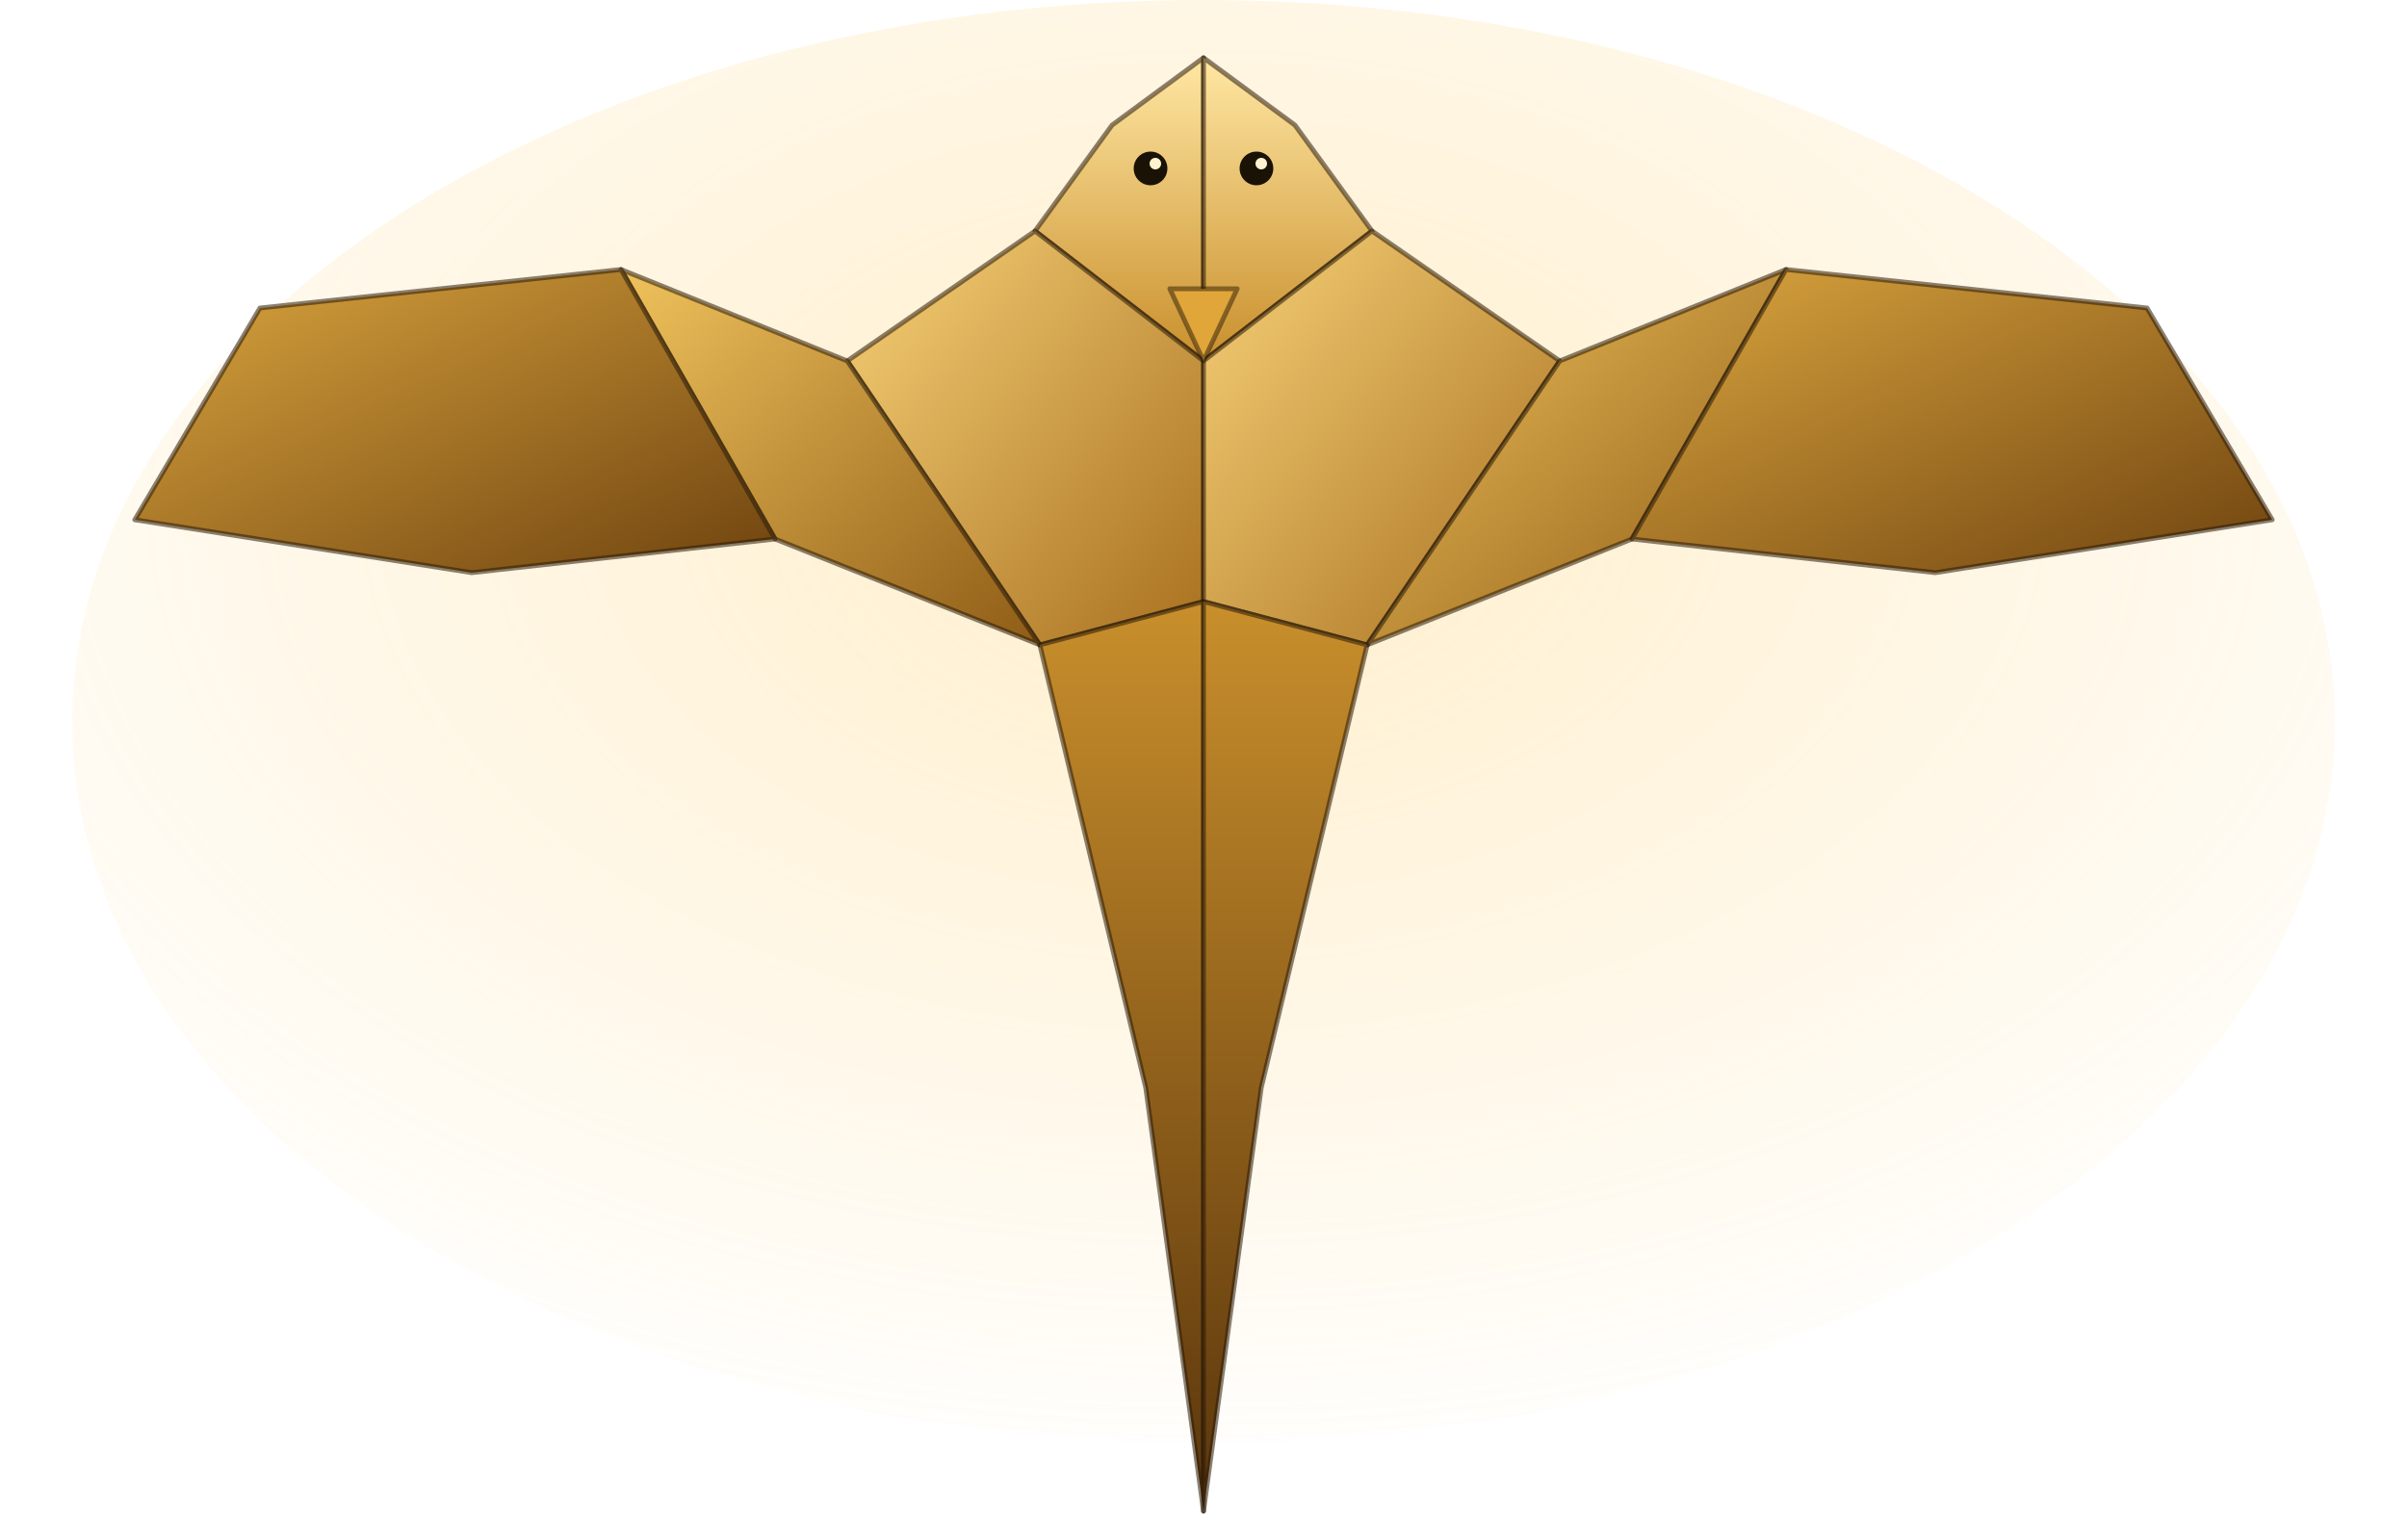
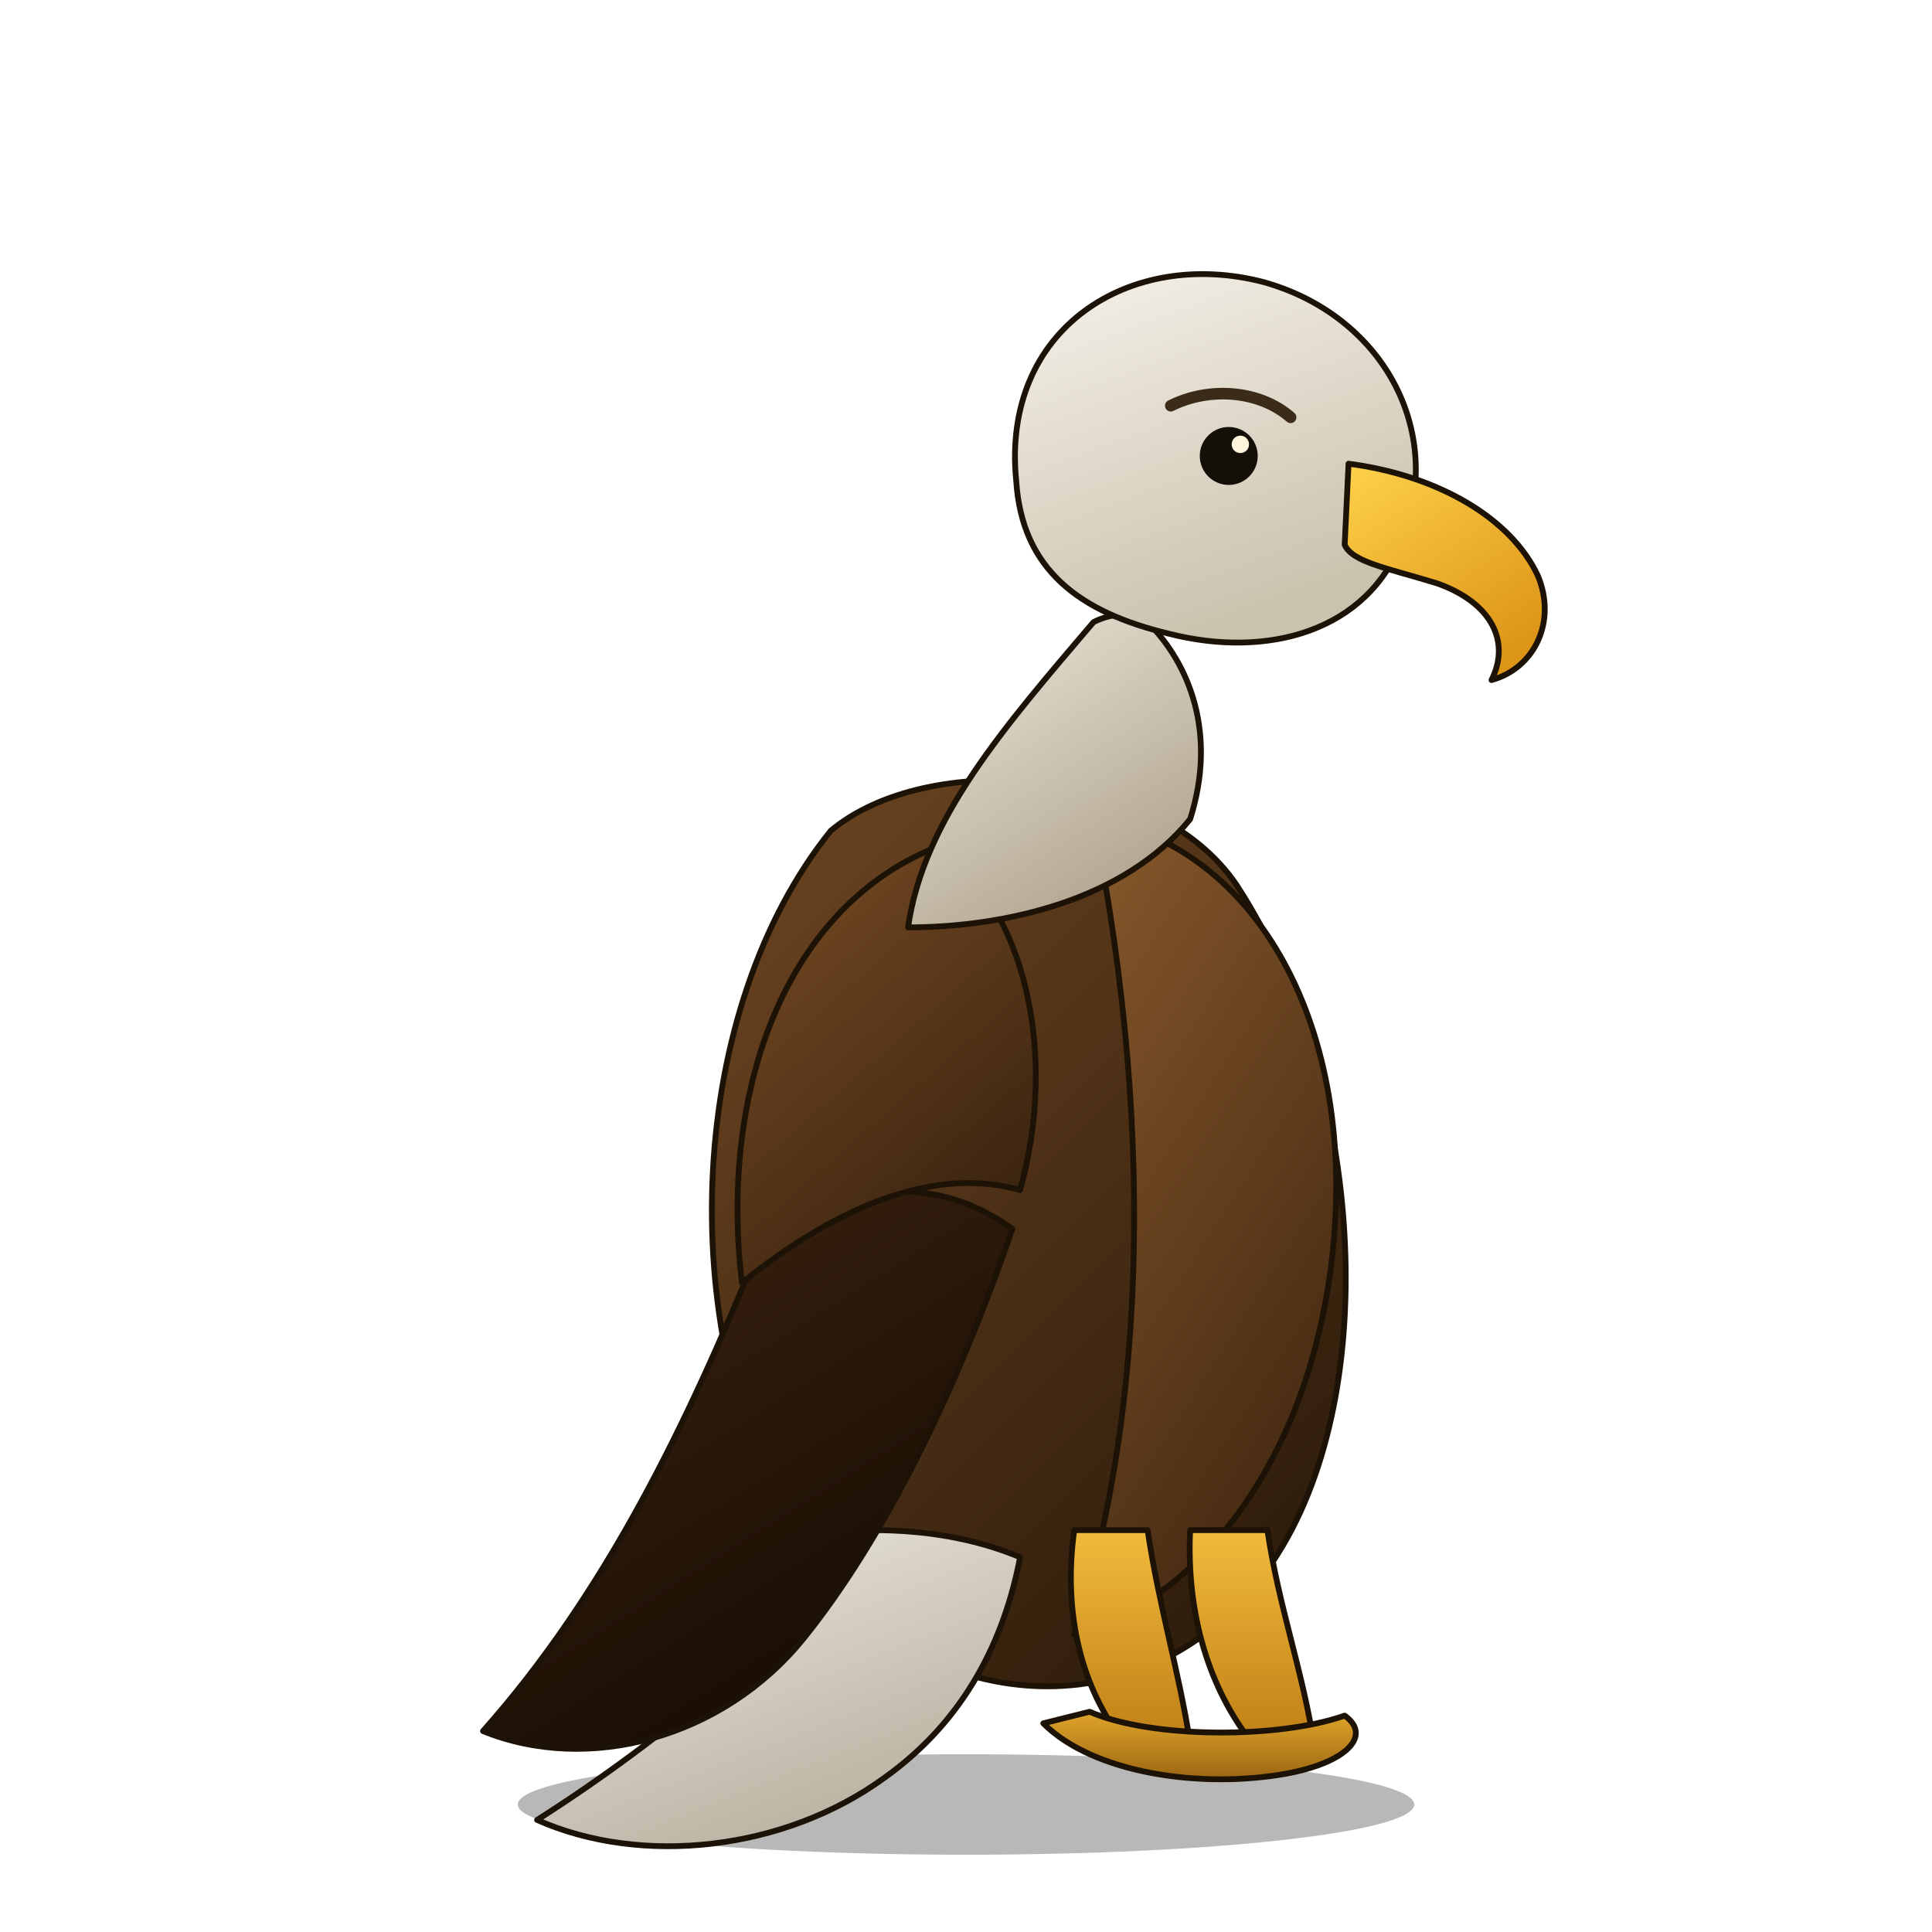
- <svg xmlns="http://www.w3.org/2000/svg" viewBox="0 0 1000 640" width="1000" height="640" role="img" aria-label="Eagle">
+ <svg xmlns="http://www.w3.org/2000/svg" viewBox="0 0 1000 1000" width="1000" height="1000" role="img" aria-label="Đại bàng đang đậu">
  <defs>
-     <linearGradient id="f1" x1="0" y1="0" x2="0" y2="1">
-       <stop offset="0" stop-color="#ffe7a3" />
-       <stop offset="1" stop-color="#c98f2c" />
+     <linearGradient id="gHead" x1="0" y1="0" x2="0.4" y2="1">
+       <stop offset="0" stop-color="#f6f2ea" />
+       <stop offset="1" stop-color="#cbc2ae" />
    </linearGradient>
-     <linearGradient id="f2" x1="0" y1="0" x2="1" y2="1">
-       <stop offset="0" stop-color="#f7d178" />
-       <stop offset="1" stop-color="#a8701f" />
+     <linearGradient id="gBeak" x1="0" y1="0" x2="0.6" y2="1">
+       <stop offset="0" stop-color="#ffd24a" />
+       <stop offset="1" stop-color="#dd9518" />
    </linearGradient>
-     <linearGradient id="f3" x1="0" y1="0" x2="1" y2="1">
-       <stop offset="0" stop-color="#efc25c" />
-       <stop offset="1" stop-color="#8f5c16" />
+     <linearGradient id="gNeck" x1="0" y1="0" x2="0.6" y2="1">
+       <stop offset="0" stop-color="#efeade" />
+       <stop offset="1" stop-color="#b0a58f" />
    </linearGradient>
-     <linearGradient id="f4" x1="0" y1="0" x2="1" y2="1">
-       <stop offset="0" stop-color="#dba63f" />
-       <stop offset="1" stop-color="#6f430f" />
+     <linearGradient id="gChest" x1="0" y1="0" x2="0.5" y2="1">
+       <stop offset="0" stop-color="#8a5a2c" />
+       <stop offset="1" stop-color="#452a12" />
    </linearGradient>
-     <linearGradient id="f5" x1="0" y1="0" x2="0" y2="1">
-       <stop offset="0" stop-color="#c98f2c" />
-       <stop offset="1" stop-color="#5a350c" />
+     <linearGradient id="gBody" x1="0" y1="0" x2="0.7" y2="1">
+       <stop offset="0" stop-color="#6e4622" />
+       <stop offset="1" stop-color="#2f1d0b" />
    </linearGradient>
-     <radialGradient id="glow" cx="50%" cy="35%" r="70%">
-       <stop offset="0" stop-color="#ffcf6b" stop-opacity="0.35" />
-       <stop offset="1" stop-color="#ffcf6b" stop-opacity="0" />
-     </radialGradient>
+     <linearGradient id="gTail" x1="0" y1="0" x2="0.6" y2="1">
+       <stop offset="0" stop-color="#f0ece2" />
+       <stop offset="1" stop-color="#b8b0a0" />
+     </linearGradient>
+     <linearGradient id="gWingLow" x1="0" y1="0" x2="0.6" y2="1">
+       <stop offset="0" stop-color="#402511" />
+       <stop offset="1" stop-color="#150b03" />
+     </linearGradient>
+     <linearGradient id="gWingUp" x1="0" y1="0" x2="0.6" y2="1">
+       <stop offset="0" stop-color="#7a4d24" />
+       <stop offset="1" stop-color="#3b2410" />
+     </linearGradient>
+     <linearGradient id="gLeg" x1="0" y1="0" x2="0" y2="1">
+       <stop offset="0" stop-color="#f2bb3c" />
+       <stop offset="1" stop-color="#bf7f16" />
+     </linearGradient>
+     <linearGradient id="gTalon" x1="0" y1="0" x2="0" y2="1">
+       <stop offset="0" stop-color="#e0a52a" />
+       <stop offset="1" stop-color="#9c6612" />
+     </linearGradient>
  </defs>
-   <rect width="1000" height="640" fill="none" />
-   <ellipse cx="500" cy="300" rx="470" ry="300" fill="url(#glow)" />
-   <g stroke="#2a1a06" stroke-width="2" stroke-opacity="0.55" stroke-linejoin="round">
-     <polygon points="500,24 462,52 430,96 500,150" fill="url(#f1)" />
-     <polygon points="500,24 538,52 570,96 500,150" fill="url(#f1)" />
-     <polygon points="430,96 352,150 432,268 500,250 500,150" fill="url(#f2)" />
-     <polygon points="570,96 648,150 568,268 500,250 500,150" fill="url(#f2)" />
-     <polygon points="352,150 258,112 322,224 432,268" fill="url(#f3)" />
-     <polygon points="648,150 742,112 678,224 568,268" fill="url(#f3)" />
-     <polygon points="258,112 108,128 56,216 196,238 322,224" fill="url(#f4)" />
-     <polygon points="742,112 892,128 944,216 804,238 678,224" fill="url(#f4)" />
-     <polygon points="432,268 476,452 500,628 500,430 500,250" fill="url(#f5)" />
-     <polygon points="568,268 524,452 500,628 500,430 500,250" fill="url(#f5)" />
+   <ellipse cx="500" cy="934" rx="232" ry="26" fill="#000000" opacity="0.28" />
+   <g stroke="#1c1206" stroke-width="3" stroke-linejoin="round" stroke-linecap="round">
+     <path fill="url(#gBody)" d="M430 430 C356 522 348 686 410 794 C470 894 604 902 664 800 C716 712 704 556 640 458 C598 396 480 388 430 430 Z" />
+     <path fill="url(#gChest)" d="M566 424 C646 436 702 526 690 646 C680 748 626 826 556 846 C590 742 600 596 566 424 Z" />
+     <path fill="url(#gTail)" d="M452 792 C408 846 344 900 278 942 C332 966 406 958 458 920 C500 890 520 848 528 806 C504 796 478 792 452 792 Z" />
+     <path fill="url(#gWingLow)" d="M392 648 C356 736 314 824 250 896 C304 918 374 900 416 848 C458 796 496 718 524 636 C482 606 434 612 392 648 Z" />
+     <path fill="url(#gWingUp)" d="M486 438 C408 468 372 562 384 664 C436 622 486 604 528 616 C548 544 530 470 486 438 Z" />
+     <path fill="url(#gNeck)" d="M566 322 C520 376 478 424 470 480 C520 480 582 466 616 424 C630 380 616 344 594 322 C584 316 574 318 566 322 Z" />
+     <path fill="url(#gHead)" d="M526 249 C518 170 585 128 654 146 C715 163 748 222 726 279 C708 327 656 341 605 328 C559 317 529 295 526 249 Z" />
+     <path fill="url(#gBeak)" d="M698 240 C744 246 782 268 796 298 C806 322 794 346 772 352 C782 332 772 312 744 302 C718 294 700 291 696 282 Z" />
+     <path fill="url(#gLeg)" d="M556 792 C550 836 560 874 582 902 L616 902 C610 864 600 832 594 792 Z" />
+     <path fill="url(#gLeg)" d="M616 792 C614 836 626 874 648 902 L680 902 C674 864 662 832 656 792 Z" />
+     <path fill="url(#gTalon)" d="M540 892 C566 918 622 926 666 918 C698 912 710 898 696 888 C662 900 596 900 564 886 Z" />
  </g>
-   <polygon points="486,120 500,150 514,120" fill="#e0a63a" stroke="#2a1a06" stroke-width="2" stroke-opacity="0.5" stroke-linejoin="round" />
-   <circle cx="478" cy="70" r="7" fill="#1b1206" />
-   <circle cx="522" cy="70" r="7" fill="#1b1206" />
-   <circle cx="480" cy="68" r="2.4" fill="#fff3cf" />
-   <circle cx="524" cy="68" r="2.4" fill="#fff3cf" />
+   <circle cx="636" cy="236" r="15" fill="#141007" />
+   <circle cx="642" cy="230" r="4.5" fill="#fff6dc" />
+   <path d="M606 210 C626 200 652 202 668 216" fill="none" stroke="#3a2c18" stroke-width="6" stroke-linecap="round" />
</svg>
